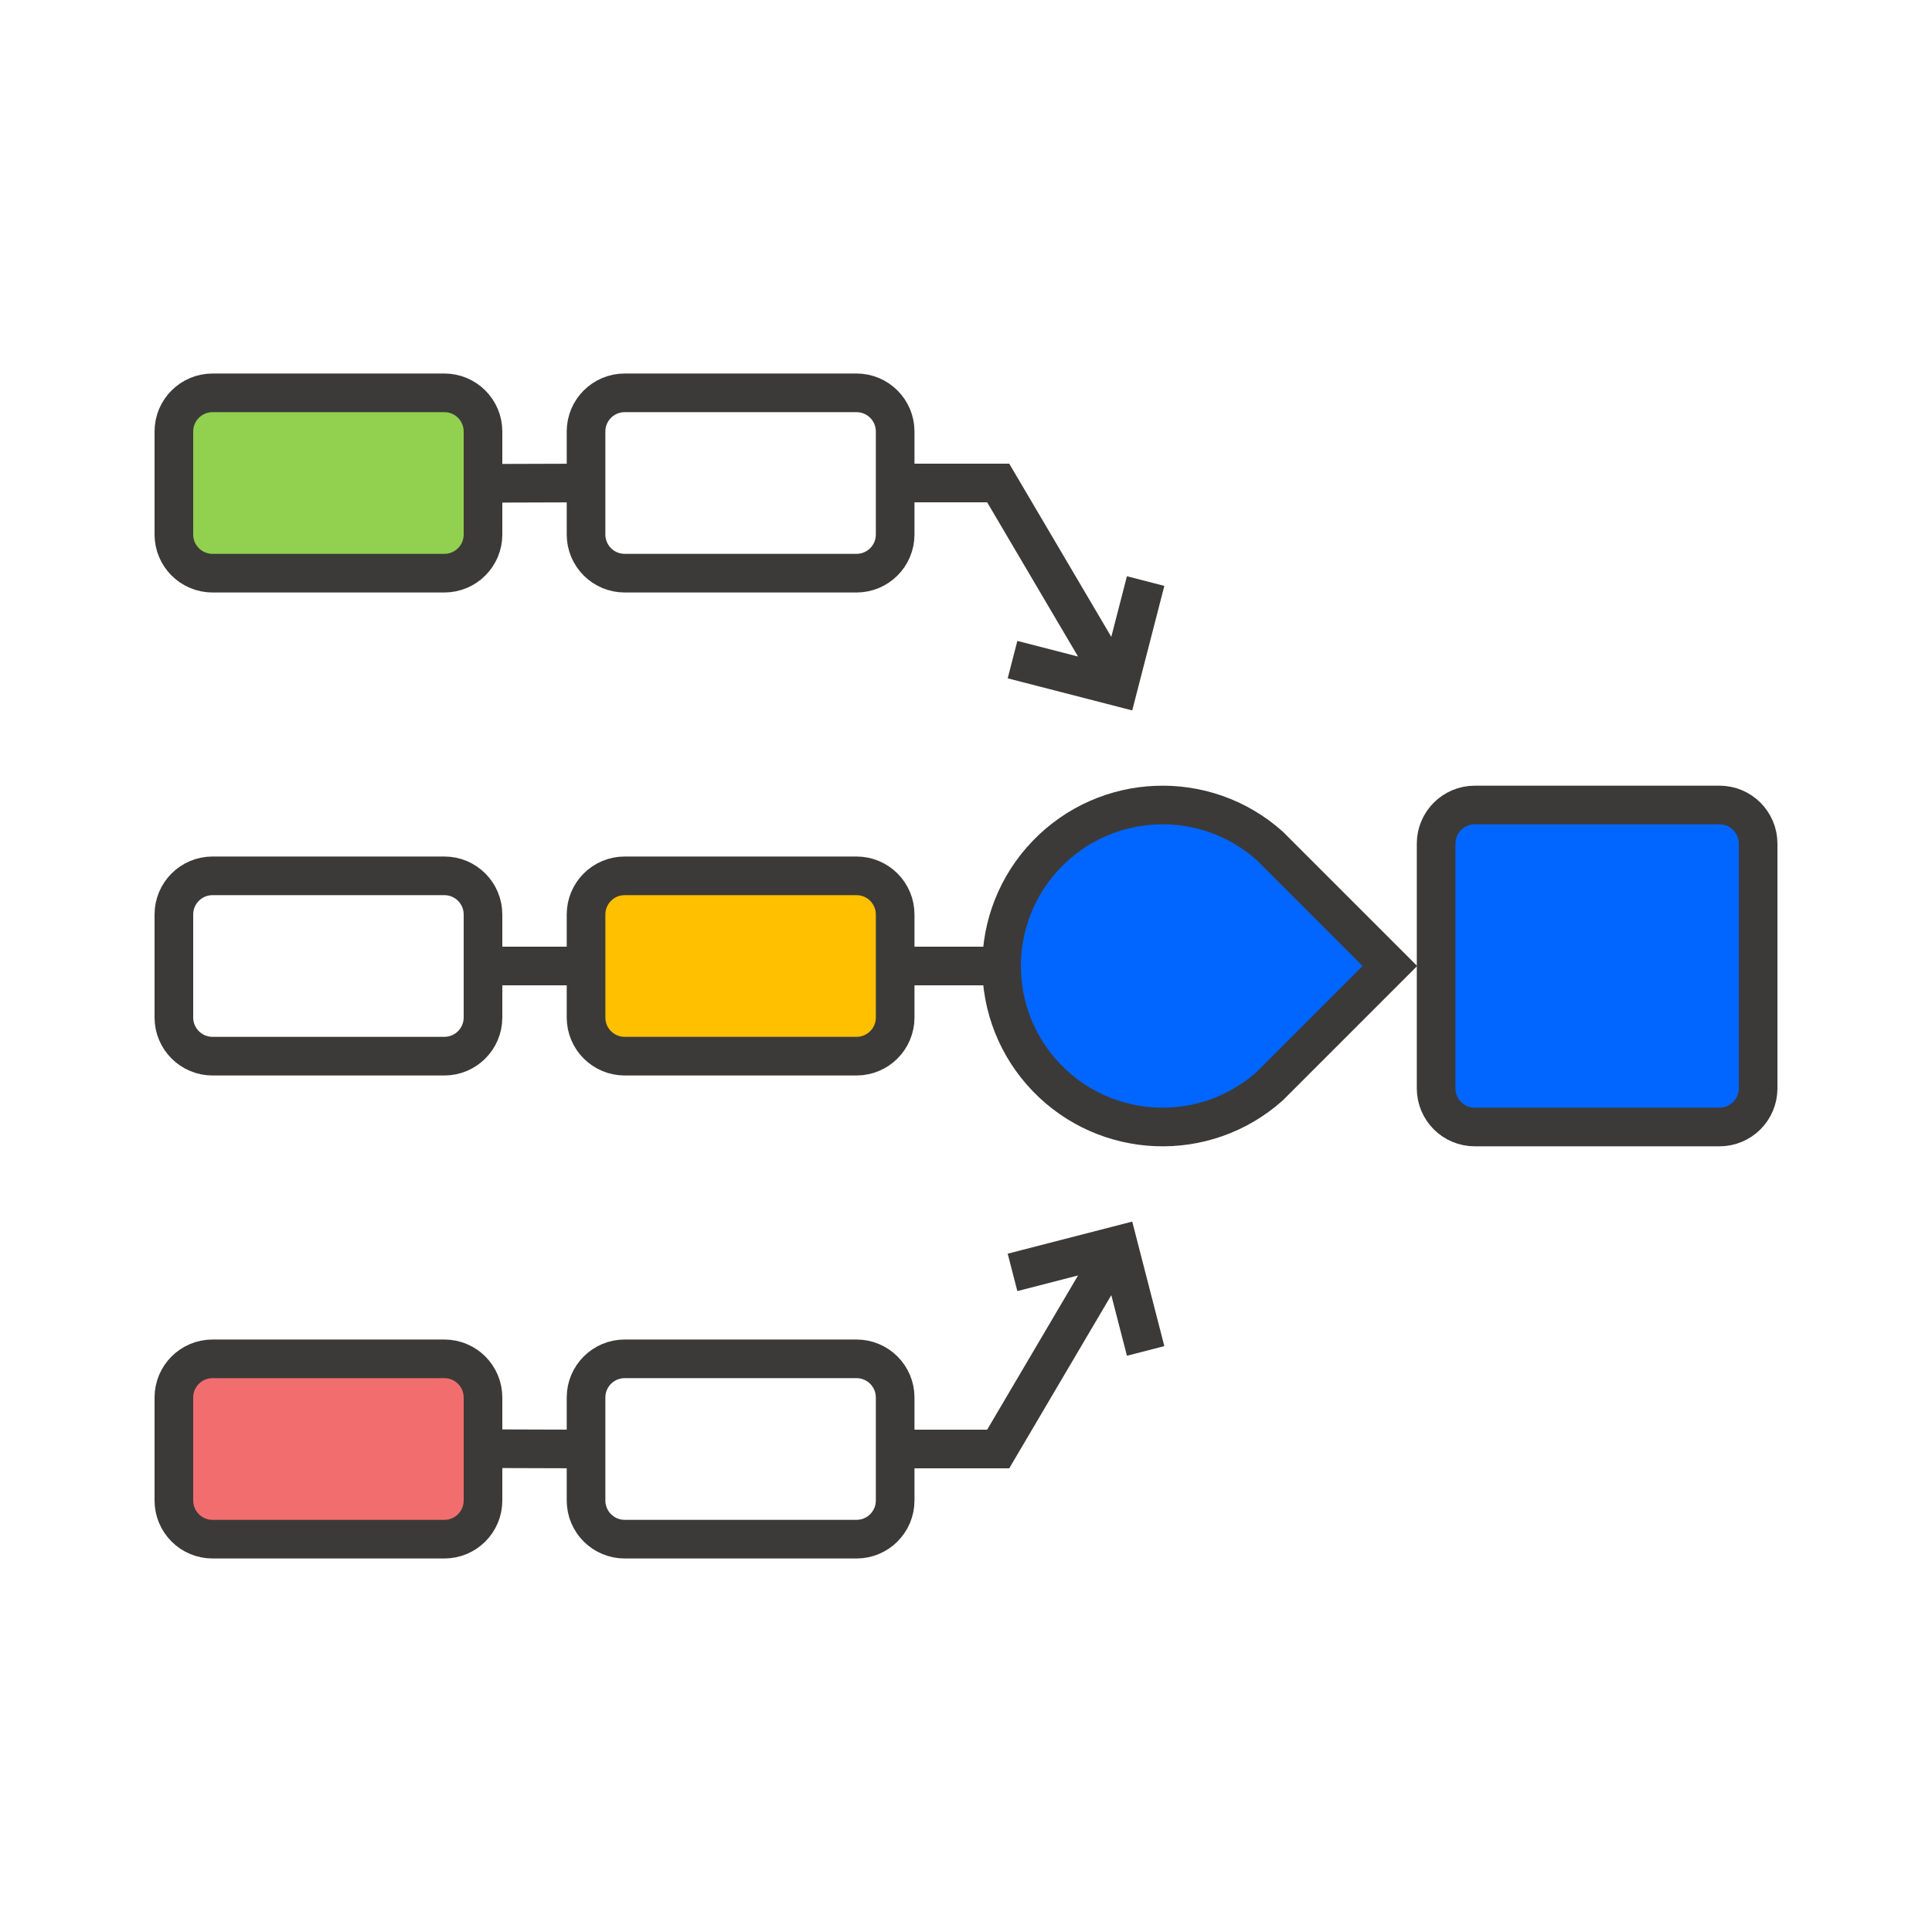
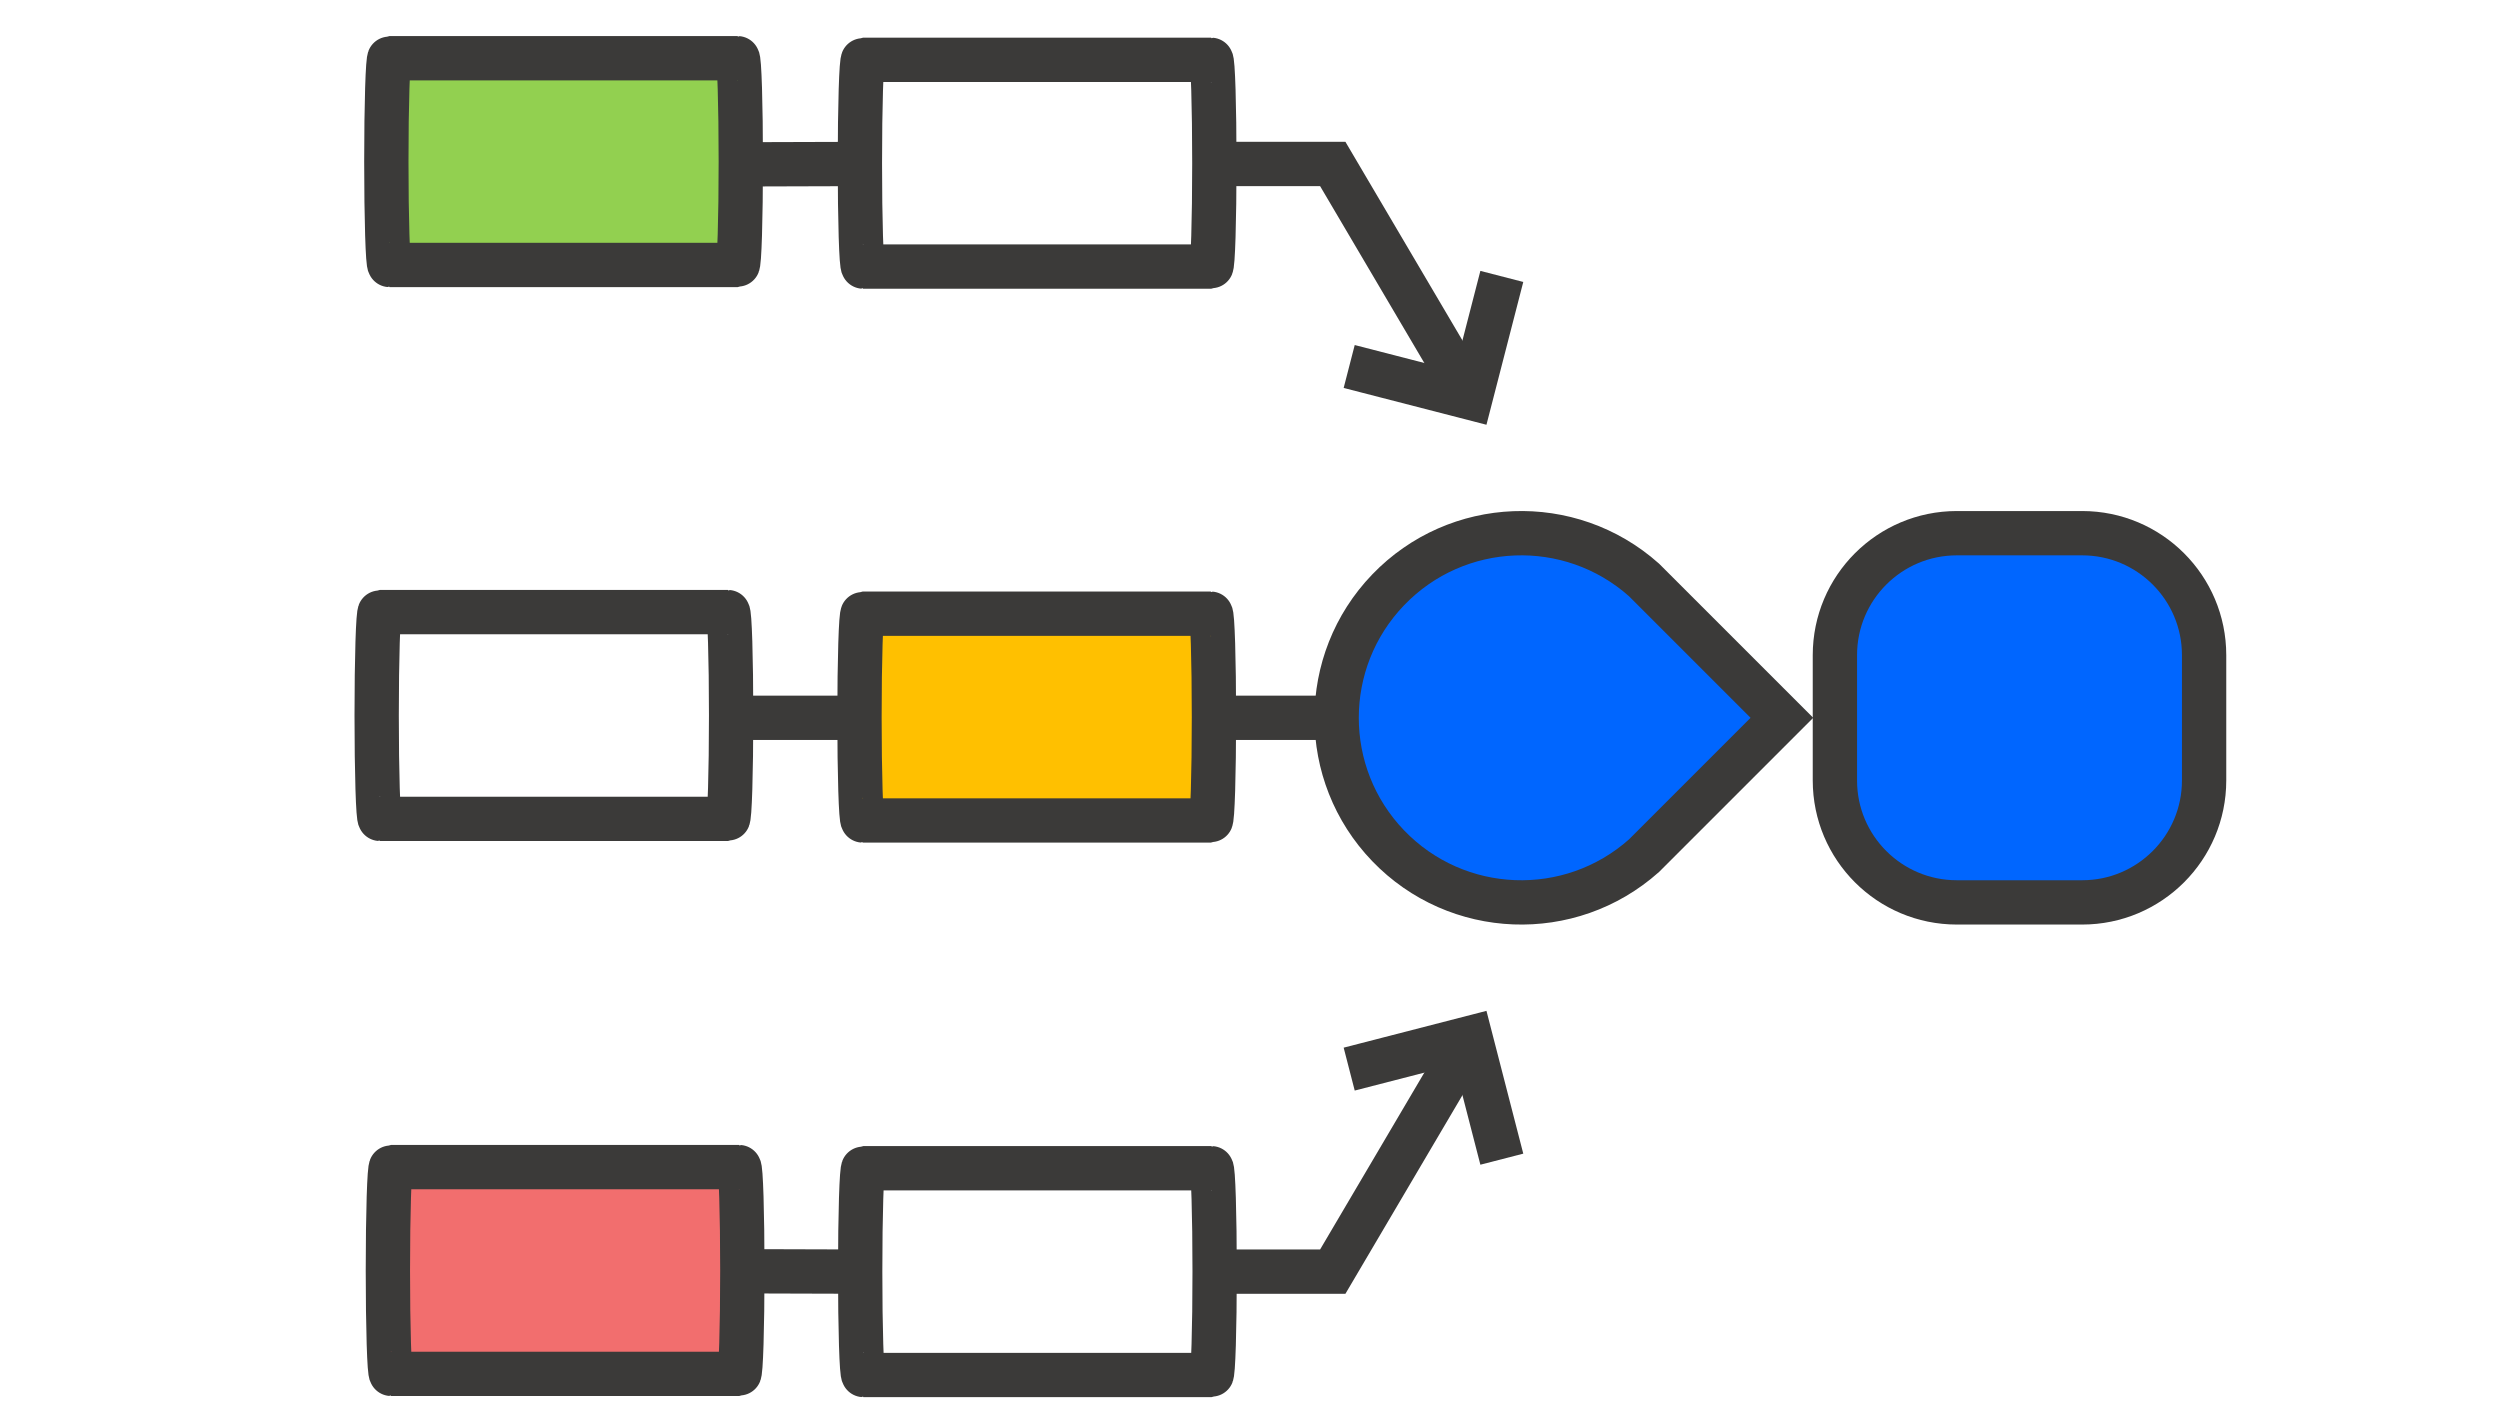
- <svg xmlns="http://www.w3.org/2000/svg" id="Layer_1" data-name="Layer 1" width="300" height="300" viewBox="0 0 300 300" version="1.1">
+ <svg xmlns="http://www.w3.org/2000/svg" id="Layer_1" data-name="Layer 1" width="123" height="70" viewBox="0 0 123 70" version="1.1">
  <defs id="defs1719">
    <style id="style1717">.cls-1{fill:#3b3a39;}.cls-2{fill:none;stroke:#3b3a39;stroke-miterlimit:10;stroke-width:6px;}</style>
  </defs>
-   <rect class="cls-1" x="27" y="61" width="48" height="28" rx="6" id="rect1737" style="fill:#92d050;fill-opacity:1" />
-   <rect class="cls-1" x="91" y="136" width="48" height="28" rx="6" id="rect1739" style="fill:#ffc000;fill-opacity:1" />
-   <rect class="cls-1" x="27" y="211" width="48" height="28" rx="6" id="rect1751" style="fill:#f26e6e;fill-opacity:1" />
-   <path class="cls-1" d="M215.82,150l-16.618,16.618-2.059,2.059a25,25,0,1,1,0-37.353l2.059,2.059Z" id="path1723" style="fill:#0066ff" />
-   <rect class="cls-1" x="223" y="125" width="50" height="50" rx="6" id="rect1725" style="fill:#0066ff" />
-   <path class="cls-2" d="M215.82,150l-16.618,16.618-2.059,2.059a25,25,0,1,1,0-37.353l2.059,2.059Z" id="path1727" style="fill:#0078d4;fill-opacity:0" />
-   <rect class="cls-2" x="223" y="125" width="50" height="50" rx="6" id="rect1729" style="fill:#0078d4;fill-opacity:0" />
-   <rect class="cls-2" x="27" y="136" width="48" height="28" rx="6" id="rect1731" />
-   <rect class="cls-2" x="27" y="61" width="48" height="28" rx="6" id="rect1733" />
-   <rect class="cls-2" x="91" y="136" width="48" height="28" rx="6" id="rect1735" />
-   <rect class="cls-2" x="91" y="61" width="48" height="28" rx="6" id="rect1741" />
-   <polyline class="cls-2" points="139 75 155 75 173.657 106.66" id="polyline1743" />
-   <polyline class="cls-2" points="177.894 90.227 173.657 106.66 157.224 102.424" id="polyline1745" />
-   <line class="cls-2" x1="75" y1="75.049" x2="91" y2="75" id="line1747" />
-   <rect class="cls-2" x="27" y="211" width="48" height="28" rx="6" id="rect1749" />
-   <rect class="cls-2" x="91" y="211" width="48" height="28" rx="6" id="rect1753" />
-   <polyline class="cls-2" points="139 225 155 225 173.657 193.34" id="polyline1755" />
-   <polyline class="cls-2" points="177.894 209.773 173.657 193.34 157.224 197.576" id="polyline1757" />
-   <line class="cls-2" x1="75" y1="224.951" x2="91" y2="225" id="line1759" />
-   <line class="cls-2" x1="75" y1="150" x2="91" y2="150" id="line1761" />
-   <line class="cls-2" x1="139" y1="150" x2="155.526" y2="150" id="line1763" />
+   <path class="cls-1" d="m 87.669,35.316 -6.037,6.037 -0.748,0.748 a 9.083,9.083 0 1 1 0,-13.57 l 0.748,0.748 z" id="path1723" style="fill:#0066ff;stroke-width:0.363" />
+   <rect class="cls-1" x="90.277" y="26.233" width="18.165" height="18.165" rx="6" id="rect1725" style="fill:#0066ff;stroke-width:0.363" ry="6" />
+   <path class="cls-2" d="m 87.669,35.316 -6.037,6.037 -0.748,0.748 a 9.083,9.083 0 1 1 0,-13.57 l 0.748,0.748 z" id="path1727" style="fill:#0078d4;fill-opacity:0;stroke:#3b3a39;stroke-width:2.18px;stroke-miterlimit:10" />
+   <rect class="cls-2" x="90.277" y="26.233" width="18.165" height="18.165" rx="6" id="rect1729" style="fill:#0078d4;fill-opacity:0;stroke:#3b3a39;stroke-width:2.18px;stroke-miterlimit:10" ry="6" />
+   <polyline class="cls-2" points="139 75 155 75 173.657 106.66" id="polyline1743" style="fill:none;stroke:#3b3a39;stroke-width:6px;stroke-miterlimit:10" transform="matrix(0.3633043,0,0,0.3633043,9.260053,-19.17984)" />
+   <polyline class="cls-2" points="177.894 90.227 173.657 106.66 157.224 102.424" id="polyline1745" style="fill:none;stroke:#3b3a39;stroke-width:6px;stroke-miterlimit:10" transform="matrix(0.3633043,0,0,0.3633043,9.260053,-19.17984)" />
+   <line class="cls-2" x1="36.508" y1="8.086" x2="42.321" y2="8.068" id="line1747" style="fill:none;stroke:#3b3a39;stroke-width:2.18px;stroke-miterlimit:10" />
+   <rect class="cls-2" x="42.321" y="57.477" width="17.439" height="10.173" rx="0.157" id="rect1753" style="fill:none;stroke:#3b3a39;stroke-width:2.18px;stroke-miterlimit:10" ry="6" />
+   <polyline class="cls-2" points="139 225 155 225 173.657 193.34" id="polyline1755" style="fill:none;stroke:#3b3a39;stroke-width:6px;stroke-miterlimit:10" transform="matrix(0.3633043,0,0,0.3633043,9.260053,-19.17984)" />
+   <polyline class="cls-2" points="177.894 209.773 173.657 193.34 157.224 197.576" id="polyline1757" style="fill:none;stroke:#3b3a39;stroke-width:6px;stroke-miterlimit:10" transform="matrix(0.3633043,0,0,0.3633043,9.260053,-19.17984)" />
+   <line class="cls-2" x1="36.508" y1="62.546" x2="42.321" y2="62.564" id="line1759" style="fill:none;stroke:#3b3a39;stroke-width:2.18px;stroke-miterlimit:10" />
+   <line class="cls-2" x1="36.508" y1="35.316" x2="42.321" y2="35.316" id="line1761" style="fill:none;stroke:#3b3a39;stroke-width:2.18px;stroke-miterlimit:10" />
+   <line class="cls-2" x1="59.759" y1="35.316" x2="65.763" y2="35.316" id="line1763" style="fill:none;stroke:#3b3a39;stroke-width:2.18px;stroke-miterlimit:10" />
+   <rect class="cls-2" x="18.532" y="30.115" width="17.439" height="10.173" rx="0.157" id="rect1753-7" style="fill:none;stroke:#3b3a39;stroke-width:2.18px;stroke-miterlimit:10" ry="6" />
+   <rect class="cls-2" x="19.084" y="57.421" width="17.439" height="10.173" rx="0.157" id="rect1753-4" style="fill:#f26e6e;stroke:#3b3a39;stroke-width:2.18px;stroke-miterlimit:10;fill-opacity:1" ry="6" />
+   <rect class="cls-2" x="42.307" y="2.943" width="17.439" height="10.173" rx="0.157" id="rect1753-6" style="fill:none;stroke:#3b3a39;stroke-width:2.18px;stroke-miterlimit:10" ry="6" />
+   <rect class="cls-2" x="19.008" y="2.864" width="17.439" height="10.173" rx="0.157" id="rect1753-2" style="fill:#92d050;stroke:#3b3a39;stroke-width:2.18px;stroke-miterlimit:10;fill-opacity:1" ry="6" />
+   <rect class="cls-2" x="42.287" y="30.194" width="17.439" height="10.173" rx="0.157" id="rect1753-26" style="fill:#ffc000;stroke:#3b3a39;stroke-width:2.18px;stroke-miterlimit:10;fill-opacity:1" ry="6" />
</svg>
